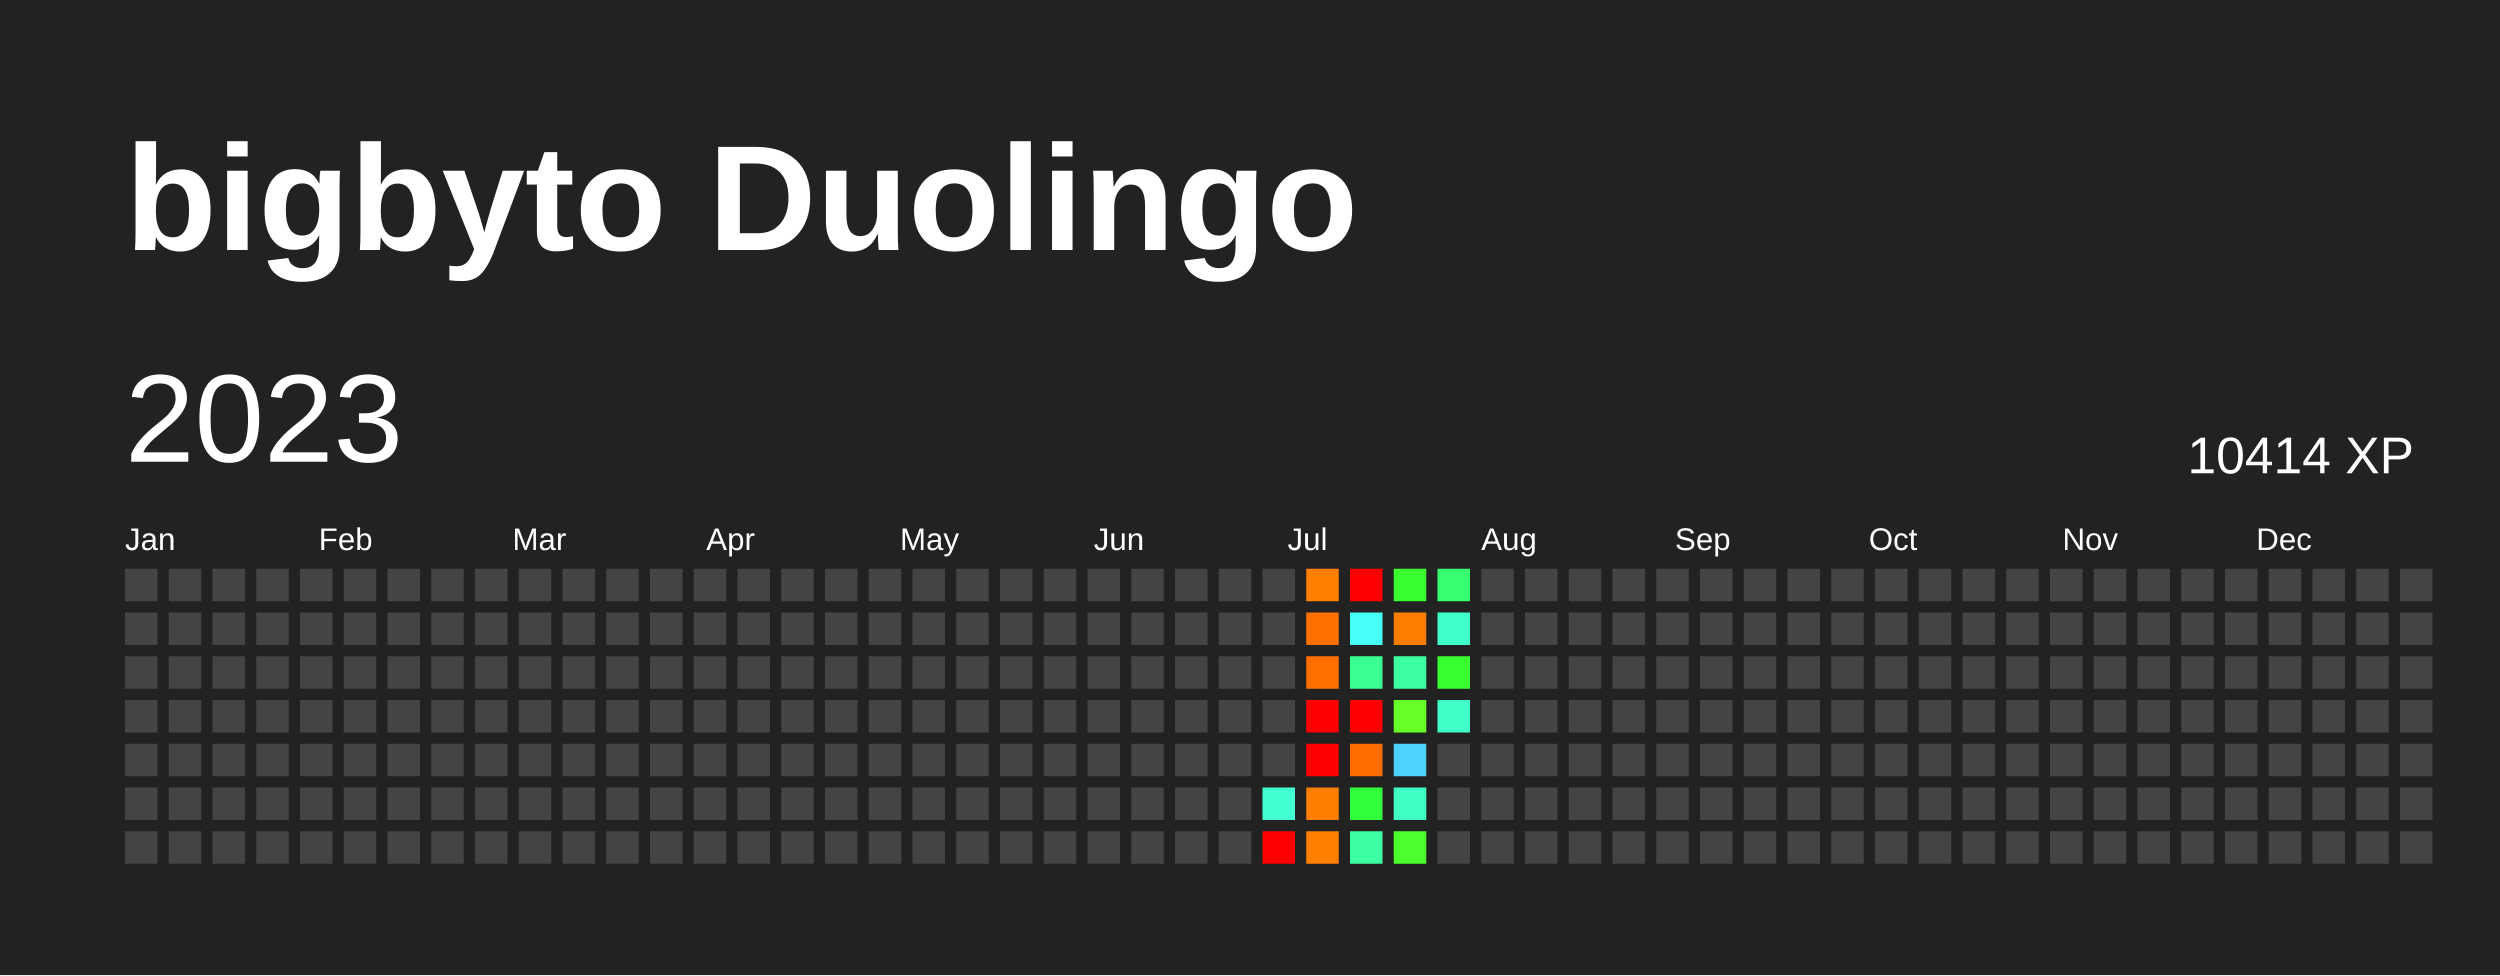
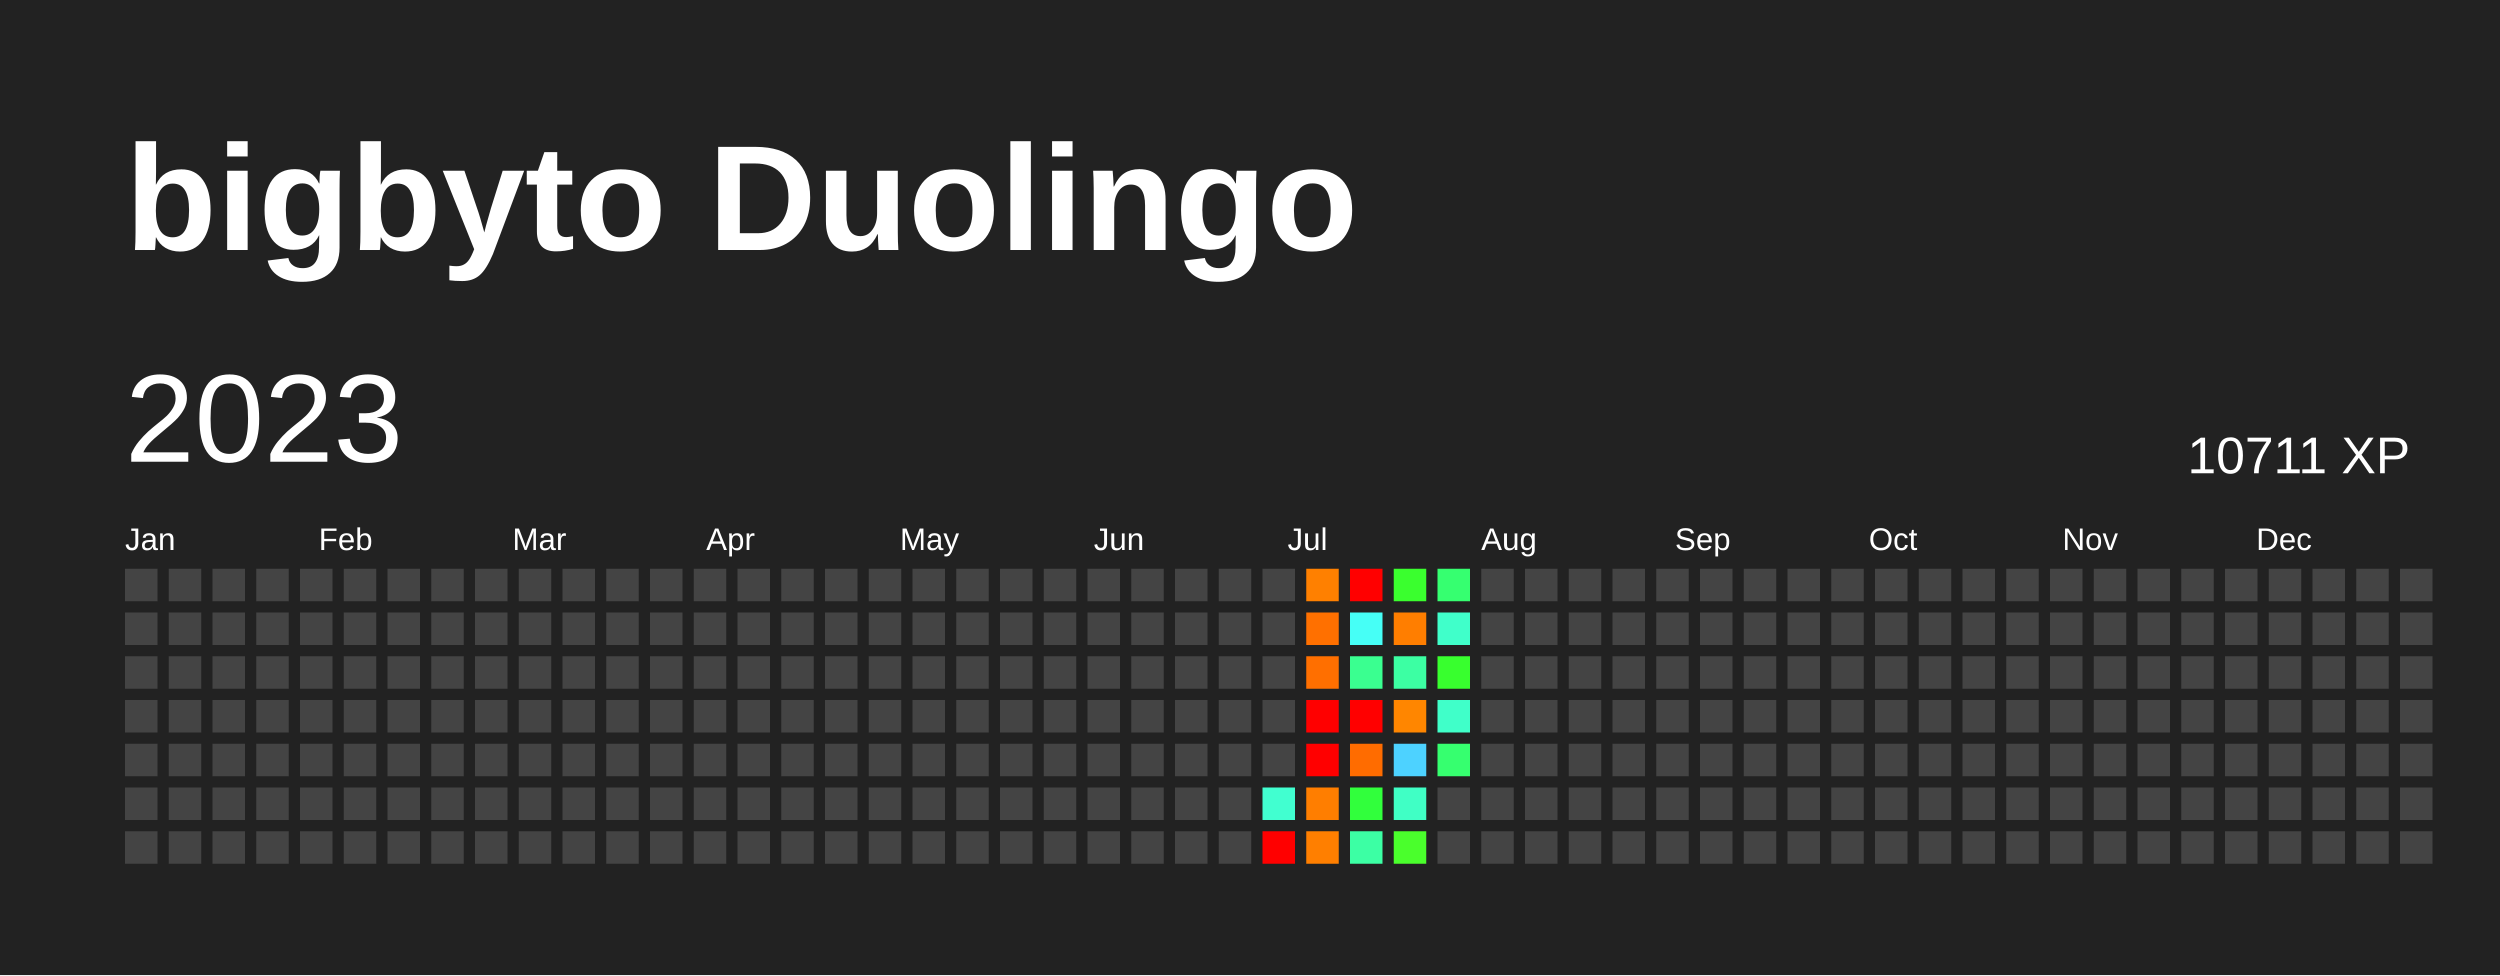
<svg xmlns="http://www.w3.org/2000/svg" baseProfile="full" height="78mm" version="1.1" viewBox="0,0,200,78" width="200mm">
  <defs />
  <rect fill="#222222" height="78" width="200" x="0" y="0" />
  <text fill="#FFFFFF" style="font-size:12px; font-family:Arial; font-weight:bold;" x="10" y="20">bigbyto Duolingo</text>
  <text dominant-baseline="hanging" fill="#FFFFFF" style="font-size:10.0px; font-family:Arial;" x="10" y="30">2023</text>
-   <text dominant-baseline="hanging" fill="#FFFFFF" style="font-size:4.125px; font-family:Arial;" x="175" y="35">10414 XP</text>
+   <text dominant-baseline="hanging" fill="#FFFFFF" style="font-size:4.125px; font-family:Arial;" x="175" y="35">10711 XP</text>
  <text fill="#FFFFFF" style="font-size:2.5px; font-family:Arial" x="10.0" y="44">Jan</text>
  <text fill="#FFFFFF" style="font-size:2.5px; font-family:Arial" x="25.5" y="44">Feb</text>
  <text fill="#FFFFFF" style="font-size:2.5px; font-family:Arial" x="41.0" y="44">Mar</text>
  <text fill="#FFFFFF" style="font-size:2.5px; font-family:Arial" x="56.5" y="44">Apr</text>
  <text fill="#FFFFFF" style="font-size:2.5px; font-family:Arial" x="72.0" y="44">May</text>
  <text fill="#FFFFFF" style="font-size:2.5px; font-family:Arial" x="87.5" y="44">Jun</text>
  <text fill="#FFFFFF" style="font-size:2.5px; font-family:Arial" x="103.0" y="44">Jul</text>
  <text fill="#FFFFFF" style="font-size:2.5px; font-family:Arial" x="118.5" y="44">Aug</text>
  <text fill="#FFFFFF" style="font-size:2.5px; font-family:Arial" x="134.0" y="44">Sep</text>
  <text fill="#FFFFFF" style="font-size:2.5px; font-family:Arial" x="149.5" y="44">Oct</text>
  <text fill="#FFFFFF" style="font-size:2.5px; font-family:Arial" x="165.0" y="44">Nov</text>
  <text fill="#FFFFFF" style="font-size:2.5px; font-family:Arial" x="180.5" y="44">Dec</text>
  <rect fill="#444444" height="2.6" width="2.6" x="10.0" y="45.5" />
  <rect fill="#444444" height="2.6" width="2.6" x="10.0" y="49.0" />
  <rect fill="#444444" height="2.6" width="2.6" x="10.0" y="52.5" />
  <rect fill="#444444" height="2.6" width="2.6" x="10.0" y="56.0" />
  <rect fill="#444444" height="2.6" width="2.6" x="10.0" y="59.5" />
  <rect fill="#444444" height="2.6" width="2.6" x="10.0" y="63.0" />
  <rect fill="#444444" height="2.6" width="2.6" x="10.0" y="66.5" />
  <rect fill="#444444" height="2.6" width="2.6" x="13.5" y="45.5" />
  <rect fill="#444444" height="2.6" width="2.6" x="13.5" y="49.0" />
  <rect fill="#444444" height="2.6" width="2.6" x="13.5" y="52.5" />
  <rect fill="#444444" height="2.6" width="2.6" x="13.5" y="56.0" />
  <rect fill="#444444" height="2.6" width="2.6" x="13.5" y="59.5" />
  <rect fill="#444444" height="2.6" width="2.6" x="13.5" y="63.0" />
  <rect fill="#444444" height="2.6" width="2.6" x="13.5" y="66.5" />
  <rect fill="#444444" height="2.6" width="2.6" x="17.0" y="45.5" />
  <rect fill="#444444" height="2.6" width="2.6" x="17.0" y="49.0" />
  <rect fill="#444444" height="2.6" width="2.6" x="17.0" y="52.5" />
  <rect fill="#444444" height="2.6" width="2.6" x="17.0" y="56.0" />
  <rect fill="#444444" height="2.6" width="2.6" x="17.0" y="59.5" />
  <rect fill="#444444" height="2.6" width="2.6" x="17.0" y="63.0" />
  <rect fill="#444444" height="2.6" width="2.6" x="17.0" y="66.5" />
  <rect fill="#444444" height="2.6" width="2.6" x="20.5" y="45.5" />
  <rect fill="#444444" height="2.6" width="2.6" x="20.5" y="49.0" />
  <rect fill="#444444" height="2.6" width="2.6" x="20.5" y="52.5" />
  <rect fill="#444444" height="2.6" width="2.6" x="20.5" y="56.0" />
  <rect fill="#444444" height="2.6" width="2.6" x="20.5" y="59.5" />
  <rect fill="#444444" height="2.6" width="2.6" x="20.5" y="63.0" />
  <rect fill="#444444" height="2.6" width="2.6" x="20.5" y="66.5" />
  <rect fill="#444444" height="2.6" width="2.6" x="24.0" y="45.5" />
  <rect fill="#444444" height="2.6" width="2.6" x="24.0" y="49.0" />
  <rect fill="#444444" height="2.6" width="2.6" x="24.0" y="52.5" />
  <rect fill="#444444" height="2.6" width="2.6" x="24.0" y="56.0" />
  <rect fill="#444444" height="2.6" width="2.6" x="24.0" y="59.5" />
  <rect fill="#444444" height="2.6" width="2.6" x="24.0" y="63.0" />
  <rect fill="#444444" height="2.6" width="2.6" x="24.0" y="66.5" />
  <rect fill="#444444" height="2.6" width="2.6" x="27.5" y="45.5" />
  <rect fill="#444444" height="2.6" width="2.6" x="27.5" y="49.0" />
  <rect fill="#444444" height="2.6" width="2.6" x="27.5" y="52.5" />
  <rect fill="#444444" height="2.6" width="2.6" x="27.5" y="56.0" />
  <rect fill="#444444" height="2.6" width="2.6" x="27.5" y="59.5" />
  <rect fill="#444444" height="2.6" width="2.6" x="27.5" y="63.0" />
  <rect fill="#444444" height="2.6" width="2.6" x="27.5" y="66.5" />
  <rect fill="#444444" height="2.6" width="2.6" x="31.0" y="45.5" />
  <rect fill="#444444" height="2.6" width="2.6" x="31.0" y="49.0" />
  <rect fill="#444444" height="2.6" width="2.6" x="31.0" y="52.5" />
  <rect fill="#444444" height="2.6" width="2.6" x="31.0" y="56.0" />
  <rect fill="#444444" height="2.6" width="2.6" x="31.0" y="59.5" />
  <rect fill="#444444" height="2.6" width="2.6" x="31.0" y="63.0" />
  <rect fill="#444444" height="2.6" width="2.6" x="31.0" y="66.5" />
  <rect fill="#444444" height="2.6" width="2.6" x="34.5" y="45.5" />
  <rect fill="#444444" height="2.6" width="2.6" x="34.5" y="49.0" />
  <rect fill="#444444" height="2.6" width="2.6" x="34.5" y="52.5" />
  <rect fill="#444444" height="2.6" width="2.6" x="34.5" y="56.0" />
  <rect fill="#444444" height="2.6" width="2.6" x="34.5" y="59.5" />
  <rect fill="#444444" height="2.6" width="2.6" x="34.5" y="63.0" />
  <rect fill="#444444" height="2.6" width="2.6" x="34.5" y="66.5" />
  <rect fill="#444444" height="2.6" width="2.6" x="38.0" y="45.5" />
  <rect fill="#444444" height="2.6" width="2.6" x="38.0" y="49.0" />
  <rect fill="#444444" height="2.6" width="2.6" x="38.0" y="52.5" />
  <rect fill="#444444" height="2.6" width="2.6" x="38.0" y="56.0" />
  <rect fill="#444444" height="2.6" width="2.6" x="38.0" y="59.5" />
  <rect fill="#444444" height="2.6" width="2.6" x="38.0" y="63.0" />
  <rect fill="#444444" height="2.6" width="2.6" x="38.0" y="66.5" />
  <rect fill="#444444" height="2.6" width="2.6" x="41.5" y="45.5" />
  <rect fill="#444444" height="2.6" width="2.6" x="41.5" y="49.0" />
  <rect fill="#444444" height="2.6" width="2.6" x="41.5" y="52.5" />
  <rect fill="#444444" height="2.6" width="2.6" x="41.5" y="56.0" />
  <rect fill="#444444" height="2.6" width="2.6" x="41.5" y="59.5" />
  <rect fill="#444444" height="2.6" width="2.6" x="41.5" y="63.0" />
  <rect fill="#444444" height="2.6" width="2.6" x="41.5" y="66.5" />
  <rect fill="#444444" height="2.6" width="2.6" x="45.0" y="45.5" />
  <rect fill="#444444" height="2.6" width="2.6" x="45.0" y="49.0" />
  <rect fill="#444444" height="2.6" width="2.6" x="45.0" y="52.5" />
  <rect fill="#444444" height="2.6" width="2.6" x="45.0" y="56.0" />
  <rect fill="#444444" height="2.6" width="2.6" x="45.0" y="59.5" />
  <rect fill="#444444" height="2.6" width="2.6" x="45.0" y="63.0" />
  <rect fill="#444444" height="2.6" width="2.6" x="45.0" y="66.5" />
  <rect fill="#444444" height="2.6" width="2.6" x="48.5" y="45.5" />
  <rect fill="#444444" height="2.6" width="2.6" x="48.5" y="49.0" />
  <rect fill="#444444" height="2.6" width="2.6" x="48.5" y="52.5" />
  <rect fill="#444444" height="2.6" width="2.6" x="48.5" y="56.0" />
  <rect fill="#444444" height="2.6" width="2.6" x="48.5" y="59.5" />
  <rect fill="#444444" height="2.6" width="2.6" x="48.5" y="63.0" />
  <rect fill="#444444" height="2.6" width="2.6" x="48.5" y="66.5" />
  <rect fill="#444444" height="2.6" width="2.6" x="52.0" y="45.5" />
  <rect fill="#444444" height="2.6" width="2.6" x="52.0" y="49.0" />
  <rect fill="#444444" height="2.6" width="2.6" x="52.0" y="52.5" />
  <rect fill="#444444" height="2.6" width="2.6" x="52.0" y="56.0" />
  <rect fill="#444444" height="2.6" width="2.6" x="52.0" y="59.5" />
  <rect fill="#444444" height="2.6" width="2.6" x="52.0" y="63.0" />
  <rect fill="#444444" height="2.6" width="2.6" x="52.0" y="66.5" />
  <rect fill="#444444" height="2.6" width="2.6" x="55.5" y="45.5" />
  <rect fill="#444444" height="2.6" width="2.6" x="55.5" y="49.0" />
  <rect fill="#444444" height="2.6" width="2.6" x="55.5" y="52.5" />
  <rect fill="#444444" height="2.6" width="2.6" x="55.5" y="56.0" />
  <rect fill="#444444" height="2.6" width="2.6" x="55.5" y="59.5" />
  <rect fill="#444444" height="2.6" width="2.6" x="55.5" y="63.0" />
  <rect fill="#444444" height="2.6" width="2.6" x="55.5" y="66.5" />
  <rect fill="#444444" height="2.6" width="2.6" x="59.0" y="45.5" />
  <rect fill="#444444" height="2.6" width="2.6" x="59.0" y="49.0" />
  <rect fill="#444444" height="2.6" width="2.6" x="59.0" y="52.5" />
  <rect fill="#444444" height="2.6" width="2.6" x="59.0" y="56.0" />
  <rect fill="#444444" height="2.6" width="2.6" x="59.0" y="59.5" />
  <rect fill="#444444" height="2.6" width="2.6" x="59.0" y="63.0" />
  <rect fill="#444444" height="2.6" width="2.6" x="59.0" y="66.5" />
  <rect fill="#444444" height="2.6" width="2.6" x="62.5" y="45.5" />
  <rect fill="#444444" height="2.6" width="2.6" x="62.5" y="49.0" />
  <rect fill="#444444" height="2.6" width="2.6" x="62.5" y="52.5" />
  <rect fill="#444444" height="2.6" width="2.6" x="62.5" y="56.0" />
  <rect fill="#444444" height="2.6" width="2.6" x="62.5" y="59.5" />
  <rect fill="#444444" height="2.6" width="2.6" x="62.5" y="63.0" />
  <rect fill="#444444" height="2.6" width="2.6" x="62.5" y="66.5" />
  <rect fill="#444444" height="2.6" width="2.6" x="66.0" y="45.5" />
  <rect fill="#444444" height="2.6" width="2.6" x="66.0" y="49.0" />
  <rect fill="#444444" height="2.6" width="2.6" x="66.0" y="52.5" />
  <rect fill="#444444" height="2.6" width="2.6" x="66.0" y="56.0" />
  <rect fill="#444444" height="2.6" width="2.6" x="66.0" y="59.5" />
  <rect fill="#444444" height="2.6" width="2.6" x="66.0" y="63.0" />
  <rect fill="#444444" height="2.6" width="2.6" x="66.0" y="66.5" />
  <rect fill="#444444" height="2.6" width="2.6" x="69.5" y="45.5" />
  <rect fill="#444444" height="2.6" width="2.6" x="69.5" y="49.0" />
  <rect fill="#444444" height="2.6" width="2.6" x="69.5" y="52.5" />
  <rect fill="#444444" height="2.6" width="2.6" x="69.5" y="56.0" />
  <rect fill="#444444" height="2.6" width="2.6" x="69.5" y="59.5" />
  <rect fill="#444444" height="2.6" width="2.6" x="69.5" y="63.0" />
  <rect fill="#444444" height="2.6" width="2.6" x="69.5" y="66.5" />
  <rect fill="#444444" height="2.6" width="2.6" x="73.0" y="45.5" />
  <rect fill="#444444" height="2.6" width="2.6" x="73.0" y="49.0" />
  <rect fill="#444444" height="2.6" width="2.6" x="73.0" y="52.5" />
  <rect fill="#444444" height="2.6" width="2.6" x="73.0" y="56.0" />
  <rect fill="#444444" height="2.6" width="2.6" x="73.0" y="59.5" />
  <rect fill="#444444" height="2.6" width="2.6" x="73.0" y="63.0" />
  <rect fill="#444444" height="2.6" width="2.6" x="73.0" y="66.5" />
  <rect fill="#444444" height="2.6" width="2.6" x="76.5" y="45.5" />
  <rect fill="#444444" height="2.6" width="2.6" x="76.5" y="49.0" />
  <rect fill="#444444" height="2.6" width="2.6" x="76.5" y="52.5" />
  <rect fill="#444444" height="2.6" width="2.6" x="76.5" y="56.0" />
  <rect fill="#444444" height="2.6" width="2.6" x="76.5" y="59.5" />
  <rect fill="#444444" height="2.6" width="2.6" x="76.5" y="63.0" />
  <rect fill="#444444" height="2.6" width="2.6" x="76.5" y="66.5" />
  <rect fill="#444444" height="2.6" width="2.6" x="80.0" y="45.5" />
  <rect fill="#444444" height="2.6" width="2.6" x="80.0" y="49.0" />
  <rect fill="#444444" height="2.6" width="2.6" x="80.0" y="52.5" />
  <rect fill="#444444" height="2.6" width="2.6" x="80.0" y="56.0" />
  <rect fill="#444444" height="2.6" width="2.6" x="80.0" y="59.5" />
  <rect fill="#444444" height="2.6" width="2.6" x="80.0" y="63.0" />
  <rect fill="#444444" height="2.6" width="2.6" x="80.0" y="66.5" />
  <rect fill="#444444" height="2.6" width="2.6" x="83.5" y="45.5" />
  <rect fill="#444444" height="2.6" width="2.6" x="83.5" y="49.0" />
  <rect fill="#444444" height="2.6" width="2.6" x="83.5" y="52.5" />
  <rect fill="#444444" height="2.6" width="2.6" x="83.5" y="56.0" />
  <rect fill="#444444" height="2.6" width="2.6" x="83.5" y="59.5" />
  <rect fill="#444444" height="2.6" width="2.6" x="83.5" y="63.0" />
  <rect fill="#444444" height="2.6" width="2.6" x="83.5" y="66.5" />
  <rect fill="#444444" height="2.6" width="2.6" x="87.0" y="45.5" />
  <rect fill="#444444" height="2.6" width="2.6" x="87.0" y="49.0" />
  <rect fill="#444444" height="2.6" width="2.6" x="87.0" y="52.5" />
  <rect fill="#444444" height="2.6" width="2.6" x="87.0" y="56.0" />
  <rect fill="#444444" height="2.6" width="2.6" x="87.0" y="59.5" />
  <rect fill="#444444" height="2.6" width="2.6" x="87.0" y="63.0" />
  <rect fill="#444444" height="2.6" width="2.6" x="87.0" y="66.5" />
  <rect fill="#444444" height="2.6" width="2.6" x="90.5" y="45.5" />
  <rect fill="#444444" height="2.6" width="2.6" x="90.5" y="49.0" />
  <rect fill="#444444" height="2.6" width="2.6" x="90.5" y="52.5" />
  <rect fill="#444444" height="2.6" width="2.6" x="90.5" y="56.0" />
  <rect fill="#444444" height="2.6" width="2.6" x="90.5" y="59.5" />
  <rect fill="#444444" height="2.6" width="2.6" x="90.5" y="63.0" />
  <rect fill="#444444" height="2.6" width="2.6" x="90.5" y="66.5" />
  <rect fill="#444444" height="2.6" width="2.6" x="94.0" y="45.5" />
  <rect fill="#444444" height="2.6" width="2.6" x="94.0" y="49.0" />
  <rect fill="#444444" height="2.6" width="2.6" x="94.0" y="52.5" />
  <rect fill="#444444" height="2.6" width="2.6" x="94.0" y="56.0" />
  <rect fill="#444444" height="2.6" width="2.6" x="94.0" y="59.5" />
  <rect fill="#444444" height="2.6" width="2.6" x="94.0" y="63.0" />
  <rect fill="#444444" height="2.6" width="2.6" x="94.0" y="66.5" />
  <rect fill="#444444" height="2.6" width="2.6" x="97.5" y="45.5" />
  <rect fill="#444444" height="2.6" width="2.6" x="97.5" y="49.0" />
  <rect fill="#444444" height="2.6" width="2.6" x="97.5" y="52.5" />
  <rect fill="#444444" height="2.6" width="2.6" x="97.5" y="56.0" />
  <rect fill="#444444" height="2.6" width="2.6" x="97.5" y="59.5" />
  <rect fill="#444444" height="2.6" width="2.6" x="97.5" y="63.0" />
  <rect fill="#444444" height="2.6" width="2.6" x="97.5" y="66.5" />
  <rect fill="#444444" height="2.6" width="2.6" x="101.0" y="45.5" />
  <rect fill="#444444" height="2.6" width="2.6" x="101.0" y="49.0" />
  <rect fill="#444444" height="2.6" width="2.6" x="101.0" y="52.5" />
  <rect fill="#444444" height="2.6" width="2.6" x="101.0" y="56.0" />
  <rect fill="#444444" height="2.6" width="2.6" x="101.0" y="59.5" />
  <rect fill="#41ffd0" height="2.6" width="2.6" x="101.0" y="63.0" />
  <rect fill="red" height="2.6" width="2.6" x="101.0" y="66.5" />
  <rect fill="#ff8000" height="2.6" width="2.6" x="104.5" y="45.5" />
  <rect fill="#ff7000" height="2.6" width="2.6" x="104.5" y="49.0" />
  <rect fill="#ff6f00" height="2.6" width="2.6" x="104.5" y="52.5" />
  <rect fill="red" height="2.6" width="2.6" x="104.5" y="56.0" />
  <rect fill="red" height="2.6" width="2.6" x="104.5" y="59.5" />
  <rect fill="#ff7e00" height="2.6" width="2.6" x="104.5" y="63.0" />
  <rect fill="#ff7f00" height="2.6" width="2.6" x="104.5" y="66.5" />
  <rect fill="red" height="2.6" width="2.6" x="108.0" y="45.5" />
  <rect fill="#46fff6" height="2.6" width="2.6" x="108.0" y="49.0" />
  <rect fill="#3aff90" height="2.6" width="2.6" x="108.0" y="52.5" />
  <rect fill="red" height="2.6" width="2.6" x="108.0" y="56.0" />
  <rect fill="#ff6c00" height="2.6" width="2.6" x="108.0" y="59.5" />
  <rect fill="#31ff3c" height="2.6" width="2.6" x="108.0" y="63.0" />
  <rect fill="#3cffa4" height="2.6" width="2.6" x="108.0" y="66.5" />
  <rect fill="#3aff2e" height="2.6" width="2.6" x="111.5" y="45.5" />
  <rect fill="#ff7e00" height="2.6" width="2.6" x="111.5" y="49.0" />
  <rect fill="#3cffa3" height="2.6" width="2.6" x="111.5" y="52.5" />
-   <rect fill="#67ff28" height="2.6" width="2.6" x="111.5" y="56.0" />
+   <rect fill="#ff8600" height="2.6" width="2.6" x="111.5" y="56.0" />
  <rect fill="#4dd2ff" height="2.6" width="2.6" x="111.5" y="59.5" />
  <rect fill="#40ffc5" height="2.6" width="2.6" x="111.5" y="63.0" />
  <rect fill="#4aff2c" height="2.6" width="2.6" x="111.5" y="66.5" />
  <rect fill="#36ff70" height="2.6" width="2.6" x="115.0" y="45.5" />
  <rect fill="#40ffca" height="2.6" width="2.6" x="115.0" y="49.0" />
  <rect fill="#38ff2e" height="2.6" width="2.6" x="115.0" y="52.5" />
  <rect fill="#40ffc9" height="2.6" width="2.6" x="115.0" y="56.0" />
-   <rect fill="#444444" height="2.6" width="2.6" x="115.0" y="59.5" />
+   <rect fill="#36ff6f" height="2.6" width="2.6" x="115.0" y="59.5" />
  <rect fill="#444444" height="2.6" width="2.6" x="115.0" y="63.0" />
  <rect fill="#444444" height="2.6" width="2.6" x="115.0" y="66.5" />
  <rect fill="#444444" height="2.6" width="2.6" x="118.5" y="45.5" />
  <rect fill="#444444" height="2.6" width="2.6" x="118.5" y="49.0" />
  <rect fill="#444444" height="2.6" width="2.6" x="118.5" y="52.5" />
  <rect fill="#444444" height="2.6" width="2.6" x="118.5" y="56.0" />
  <rect fill="#444444" height="2.6" width="2.6" x="118.5" y="59.5" />
  <rect fill="#444444" height="2.6" width="2.6" x="118.5" y="63.0" />
  <rect fill="#444444" height="2.6" width="2.6" x="118.5" y="66.5" />
  <rect fill="#444444" height="2.6" width="2.6" x="122.0" y="45.5" />
  <rect fill="#444444" height="2.6" width="2.6" x="122.0" y="49.0" />
  <rect fill="#444444" height="2.6" width="2.6" x="122.0" y="52.5" />
  <rect fill="#444444" height="2.6" width="2.6" x="122.0" y="56.0" />
  <rect fill="#444444" height="2.6" width="2.6" x="122.0" y="59.5" />
  <rect fill="#444444" height="2.6" width="2.6" x="122.0" y="63.0" />
  <rect fill="#444444" height="2.6" width="2.6" x="122.0" y="66.5" />
  <rect fill="#444444" height="2.6" width="2.6" x="125.5" y="45.5" />
  <rect fill="#444444" height="2.6" width="2.6" x="125.5" y="49.0" />
  <rect fill="#444444" height="2.6" width="2.6" x="125.5" y="52.5" />
  <rect fill="#444444" height="2.6" width="2.6" x="125.5" y="56.0" />
  <rect fill="#444444" height="2.6" width="2.6" x="125.5" y="59.5" />
  <rect fill="#444444" height="2.6" width="2.6" x="125.5" y="63.0" />
  <rect fill="#444444" height="2.6" width="2.6" x="125.5" y="66.5" />
  <rect fill="#444444" height="2.6" width="2.6" x="129.0" y="45.5" />
  <rect fill="#444444" height="2.6" width="2.6" x="129.0" y="49.0" />
  <rect fill="#444444" height="2.6" width="2.6" x="129.0" y="52.5" />
  <rect fill="#444444" height="2.6" width="2.6" x="129.0" y="56.0" />
  <rect fill="#444444" height="2.6" width="2.6" x="129.0" y="59.5" />
  <rect fill="#444444" height="2.6" width="2.6" x="129.0" y="63.0" />
  <rect fill="#444444" height="2.6" width="2.6" x="129.0" y="66.5" />
  <rect fill="#444444" height="2.6" width="2.6" x="132.5" y="45.5" />
  <rect fill="#444444" height="2.6" width="2.6" x="132.5" y="49.0" />
  <rect fill="#444444" height="2.6" width="2.6" x="132.5" y="52.5" />
  <rect fill="#444444" height="2.6" width="2.6" x="132.5" y="56.0" />
  <rect fill="#444444" height="2.6" width="2.6" x="132.5" y="59.5" />
  <rect fill="#444444" height="2.6" width="2.6" x="132.5" y="63.0" />
  <rect fill="#444444" height="2.6" width="2.6" x="132.5" y="66.5" />
  <rect fill="#444444" height="2.6" width="2.6" x="136.0" y="45.5" />
  <rect fill="#444444" height="2.6" width="2.6" x="136.0" y="49.0" />
  <rect fill="#444444" height="2.6" width="2.6" x="136.0" y="52.5" />
  <rect fill="#444444" height="2.6" width="2.6" x="136.0" y="56.0" />
  <rect fill="#444444" height="2.6" width="2.6" x="136.0" y="59.5" />
  <rect fill="#444444" height="2.6" width="2.6" x="136.0" y="63.0" />
  <rect fill="#444444" height="2.6" width="2.6" x="136.0" y="66.5" />
  <rect fill="#444444" height="2.6" width="2.6" x="139.5" y="45.5" />
  <rect fill="#444444" height="2.6" width="2.6" x="139.5" y="49.0" />
  <rect fill="#444444" height="2.6" width="2.6" x="139.5" y="52.5" />
  <rect fill="#444444" height="2.6" width="2.6" x="139.5" y="56.0" />
  <rect fill="#444444" height="2.6" width="2.6" x="139.5" y="59.5" />
  <rect fill="#444444" height="2.6" width="2.6" x="139.5" y="63.0" />
  <rect fill="#444444" height="2.6" width="2.6" x="139.5" y="66.5" />
  <rect fill="#444444" height="2.6" width="2.6" x="143.0" y="45.5" />
  <rect fill="#444444" height="2.6" width="2.6" x="143.0" y="49.0" />
  <rect fill="#444444" height="2.6" width="2.6" x="143.0" y="52.5" />
  <rect fill="#444444" height="2.6" width="2.6" x="143.0" y="56.0" />
  <rect fill="#444444" height="2.6" width="2.6" x="143.0" y="59.5" />
  <rect fill="#444444" height="2.6" width="2.6" x="143.0" y="63.0" />
  <rect fill="#444444" height="2.6" width="2.6" x="143.0" y="66.5" />
  <rect fill="#444444" height="2.6" width="2.6" x="146.5" y="45.5" />
  <rect fill="#444444" height="2.6" width="2.6" x="146.5" y="49.0" />
  <rect fill="#444444" height="2.6" width="2.6" x="146.5" y="52.5" />
  <rect fill="#444444" height="2.6" width="2.6" x="146.5" y="56.0" />
  <rect fill="#444444" height="2.6" width="2.6" x="146.5" y="59.5" />
  <rect fill="#444444" height="2.6" width="2.6" x="146.5" y="63.0" />
  <rect fill="#444444" height="2.6" width="2.6" x="146.5" y="66.5" />
  <rect fill="#444444" height="2.6" width="2.6" x="150.0" y="45.5" />
  <rect fill="#444444" height="2.6" width="2.6" x="150.0" y="49.0" />
  <rect fill="#444444" height="2.6" width="2.6" x="150.0" y="52.5" />
  <rect fill="#444444" height="2.6" width="2.6" x="150.0" y="56.0" />
  <rect fill="#444444" height="2.6" width="2.6" x="150.0" y="59.5" />
  <rect fill="#444444" height="2.6" width="2.6" x="150.0" y="63.0" />
  <rect fill="#444444" height="2.6" width="2.6" x="150.0" y="66.5" />
  <rect fill="#444444" height="2.6" width="2.6" x="153.5" y="45.5" />
  <rect fill="#444444" height="2.6" width="2.6" x="153.5" y="49.0" />
  <rect fill="#444444" height="2.6" width="2.6" x="153.5" y="52.5" />
  <rect fill="#444444" height="2.6" width="2.6" x="153.5" y="56.0" />
  <rect fill="#444444" height="2.6" width="2.6" x="153.5" y="59.5" />
  <rect fill="#444444" height="2.6" width="2.6" x="153.5" y="63.0" />
  <rect fill="#444444" height="2.6" width="2.6" x="153.5" y="66.5" />
  <rect fill="#444444" height="2.6" width="2.6" x="157.0" y="45.5" />
  <rect fill="#444444" height="2.6" width="2.6" x="157.0" y="49.0" />
  <rect fill="#444444" height="2.6" width="2.6" x="157.0" y="52.5" />
  <rect fill="#444444" height="2.6" width="2.6" x="157.0" y="56.0" />
  <rect fill="#444444" height="2.6" width="2.6" x="157.0" y="59.5" />
  <rect fill="#444444" height="2.6" width="2.6" x="157.0" y="63.0" />
  <rect fill="#444444" height="2.6" width="2.6" x="157.0" y="66.5" />
  <rect fill="#444444" height="2.6" width="2.6" x="160.5" y="45.5" />
  <rect fill="#444444" height="2.6" width="2.6" x="160.5" y="49.0" />
  <rect fill="#444444" height="2.6" width="2.6" x="160.5" y="52.5" />
  <rect fill="#444444" height="2.6" width="2.6" x="160.5" y="56.0" />
  <rect fill="#444444" height="2.6" width="2.6" x="160.5" y="59.5" />
  <rect fill="#444444" height="2.6" width="2.6" x="160.5" y="63.0" />
  <rect fill="#444444" height="2.6" width="2.6" x="160.5" y="66.5" />
  <rect fill="#444444" height="2.6" width="2.6" x="164.0" y="45.5" />
  <rect fill="#444444" height="2.6" width="2.6" x="164.0" y="49.0" />
  <rect fill="#444444" height="2.6" width="2.6" x="164.0" y="52.5" />
  <rect fill="#444444" height="2.6" width="2.6" x="164.0" y="56.0" />
  <rect fill="#444444" height="2.6" width="2.6" x="164.0" y="59.5" />
  <rect fill="#444444" height="2.6" width="2.6" x="164.0" y="63.0" />
  <rect fill="#444444" height="2.6" width="2.6" x="164.0" y="66.5" />
  <rect fill="#444444" height="2.6" width="2.6" x="167.5" y="45.5" />
  <rect fill="#444444" height="2.6" width="2.6" x="167.5" y="49.0" />
  <rect fill="#444444" height="2.6" width="2.6" x="167.5" y="52.5" />
  <rect fill="#444444" height="2.6" width="2.6" x="167.5" y="56.0" />
  <rect fill="#444444" height="2.6" width="2.6" x="167.5" y="59.5" />
  <rect fill="#444444" height="2.6" width="2.6" x="167.5" y="63.0" />
  <rect fill="#444444" height="2.6" width="2.6" x="167.5" y="66.5" />
  <rect fill="#444444" height="2.6" width="2.6" x="171.0" y="45.5" />
  <rect fill="#444444" height="2.6" width="2.6" x="171.0" y="49.0" />
  <rect fill="#444444" height="2.6" width="2.6" x="171.0" y="52.5" />
  <rect fill="#444444" height="2.6" width="2.6" x="171.0" y="56.0" />
  <rect fill="#444444" height="2.6" width="2.6" x="171.0" y="59.5" />
  <rect fill="#444444" height="2.6" width="2.6" x="171.0" y="63.0" />
  <rect fill="#444444" height="2.6" width="2.6" x="171.0" y="66.5" />
  <rect fill="#444444" height="2.6" width="2.6" x="174.5" y="45.5" />
  <rect fill="#444444" height="2.6" width="2.6" x="174.5" y="49.0" />
  <rect fill="#444444" height="2.6" width="2.6" x="174.5" y="52.5" />
  <rect fill="#444444" height="2.6" width="2.6" x="174.5" y="56.0" />
  <rect fill="#444444" height="2.6" width="2.6" x="174.5" y="59.5" />
  <rect fill="#444444" height="2.6" width="2.6" x="174.5" y="63.0" />
  <rect fill="#444444" height="2.6" width="2.6" x="174.5" y="66.5" />
  <rect fill="#444444" height="2.6" width="2.6" x="178.0" y="45.5" />
  <rect fill="#444444" height="2.6" width="2.6" x="178.0" y="49.0" />
  <rect fill="#444444" height="2.6" width="2.6" x="178.0" y="52.5" />
  <rect fill="#444444" height="2.6" width="2.6" x="178.0" y="56.0" />
  <rect fill="#444444" height="2.6" width="2.6" x="178.0" y="59.5" />
  <rect fill="#444444" height="2.6" width="2.6" x="178.0" y="63.0" />
  <rect fill="#444444" height="2.6" width="2.6" x="178.0" y="66.5" />
  <rect fill="#444444" height="2.6" width="2.6" x="181.5" y="45.5" />
  <rect fill="#444444" height="2.6" width="2.6" x="181.5" y="49.0" />
  <rect fill="#444444" height="2.6" width="2.6" x="181.5" y="52.5" />
  <rect fill="#444444" height="2.6" width="2.6" x="181.5" y="56.0" />
  <rect fill="#444444" height="2.6" width="2.6" x="181.5" y="59.5" />
  <rect fill="#444444" height="2.6" width="2.6" x="181.5" y="63.0" />
  <rect fill="#444444" height="2.6" width="2.6" x="181.5" y="66.5" />
  <rect fill="#444444" height="2.6" width="2.6" x="185.0" y="45.5" />
  <rect fill="#444444" height="2.6" width="2.6" x="185.0" y="49.0" />
  <rect fill="#444444" height="2.6" width="2.6" x="185.0" y="52.5" />
  <rect fill="#444444" height="2.6" width="2.6" x="185.0" y="56.0" />
  <rect fill="#444444" height="2.6" width="2.6" x="185.0" y="59.5" />
  <rect fill="#444444" height="2.6" width="2.6" x="185.0" y="63.0" />
  <rect fill="#444444" height="2.6" width="2.6" x="185.0" y="66.5" />
  <rect fill="#444444" height="2.6" width="2.6" x="188.5" y="45.5" />
  <rect fill="#444444" height="2.6" width="2.6" x="188.5" y="49.0" />
  <rect fill="#444444" height="2.6" width="2.6" x="188.5" y="52.5" />
  <rect fill="#444444" height="2.6" width="2.6" x="188.5" y="56.0" />
  <rect fill="#444444" height="2.6" width="2.6" x="188.5" y="59.5" />
  <rect fill="#444444" height="2.6" width="2.6" x="188.5" y="63.0" />
  <rect fill="#444444" height="2.6" width="2.6" x="188.5" y="66.5" />
  <rect fill="#444444" height="2.6" width="2.6" x="192.0" y="45.5" />
  <rect fill="#444444" height="2.6" width="2.6" x="192.0" y="49.0" />
  <rect fill="#444444" height="2.6" width="2.6" x="192.0" y="52.5" />
  <rect fill="#444444" height="2.6" width="2.6" x="192.0" y="56.0" />
  <rect fill="#444444" height="2.6" width="2.6" x="192.0" y="59.5" />
  <rect fill="#444444" height="2.6" width="2.6" x="192.0" y="63.0" />
  <rect fill="#444444" height="2.6" width="2.6" x="192.0" y="66.5" />
</svg>
